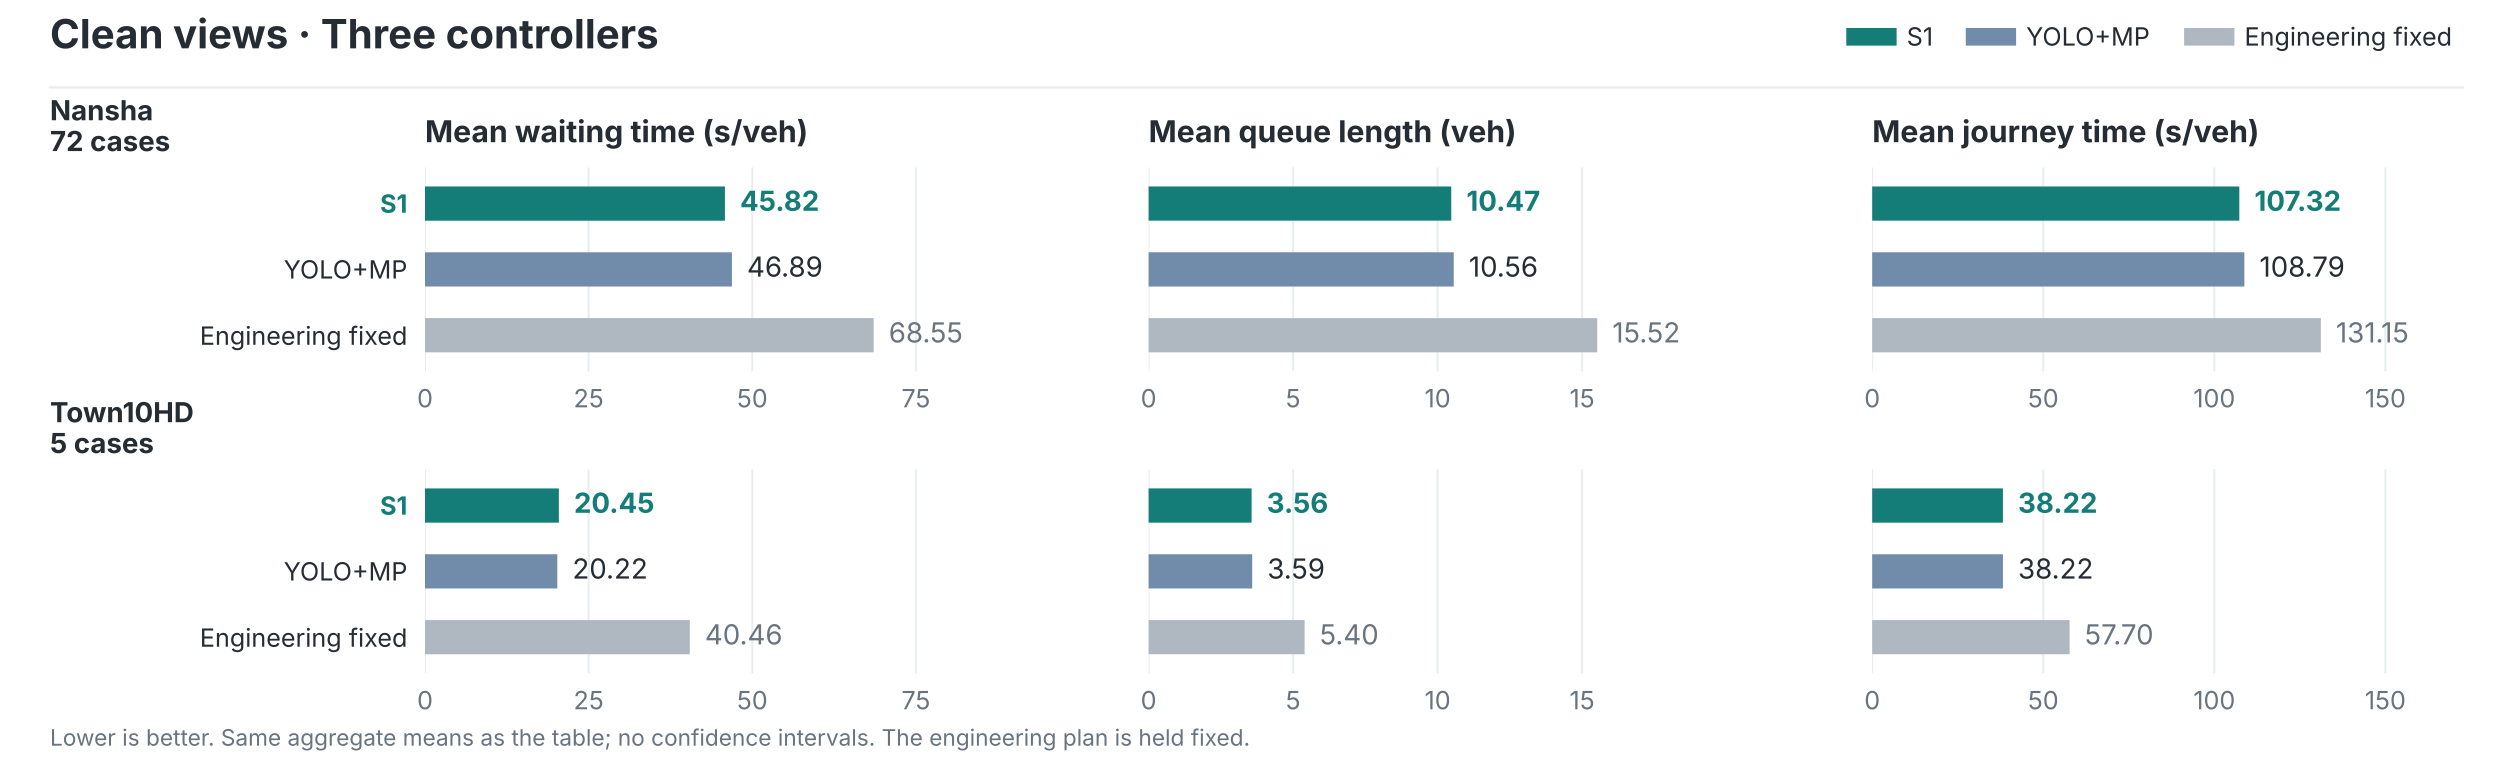
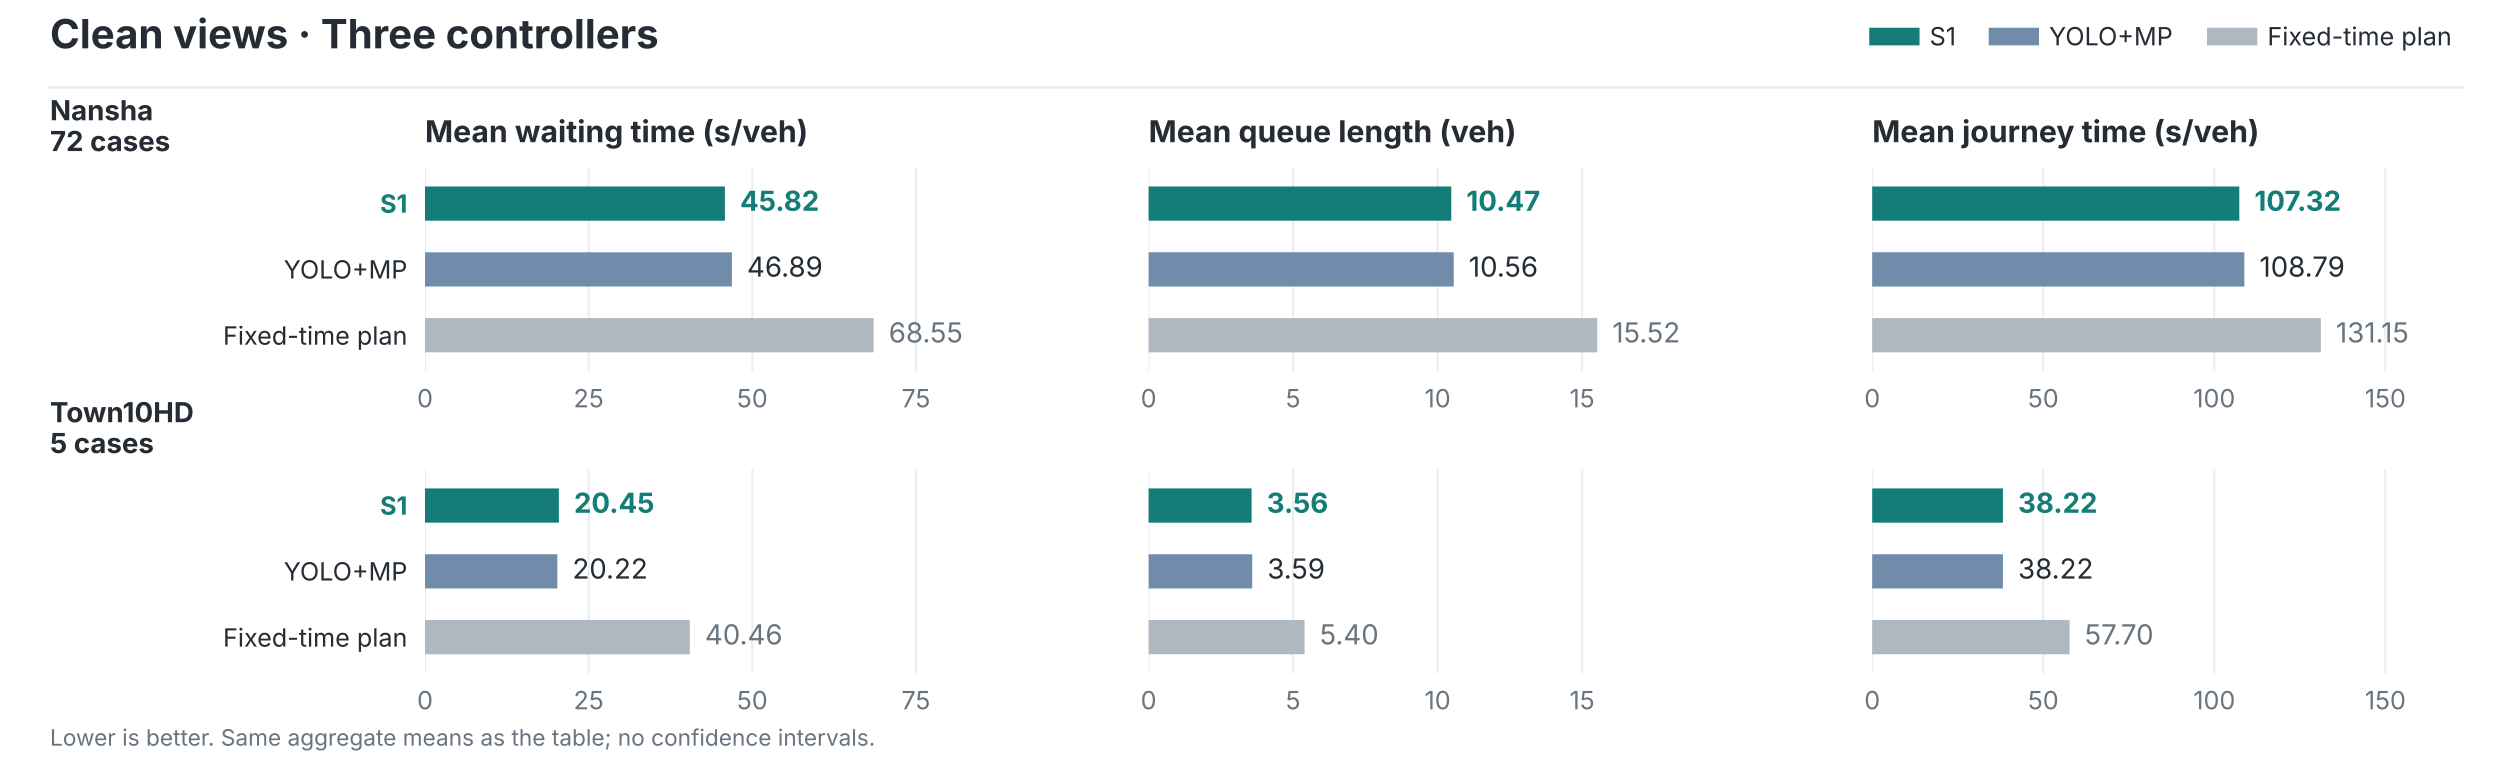
<svg xmlns="http://www.w3.org/2000/svg" width="993.6pt" height="302.4pt" viewBox="0 0 993.6 302.4" version="1.1">
  <defs>
    <style type="text/css">*{stroke-linejoin: round; stroke-linecap: butt}</style>
  </defs>
  <g id="figure_1">
    <g id="patch_1">
      <path d="M 0 302.4  L 993.6 302.4  L 993.6 0  L 0 0  z " style="fill: #ffffff" />
    </g>
    <g id="axes_1">
      <g id="patch_2">
        <path d="M 168.912 147.615  L 393.588 147.615  L 393.588 66.528  L 168.912 66.528  z " style="fill: #ffffff" />
      </g>
      <g id="matplotlib.axis_1">
        <g id="xtick_1">
          <g id="line2d_1">
-             <path d="M 168.912 147.615  L 168.912 66.528  " clip-path="url(#pd051aaa9f1)" style="fill: none; stroke: #e8edef; stroke-width: 0.8; stroke-linecap: square" />
+             <path d="M 168.912 147.615  L 168.912 66.528  " clip-path="url(#pc73da60863)" style="fill: none; stroke: #e8edef; stroke-width: 0.8; stroke-linecap: square" />
          </g>
          <g id="line2d_2" />
          <g id="text_1">
            <text style="font-size: 10px; font-family: 'Inter', 'DejaVu Sans', sans-serif; text-anchor: middle; fill: #687480" x="168.912" y="161.89" transform="rotate(-0 168.912 161.8901)">0</text>
          </g>
        </g>
        <g id="xtick_2">
          <g id="line2d_3">
-             <path d="M 233.947 147.615  L 233.947 66.528  " clip-path="url(#pd051aaa9f1)" style="fill: none; stroke: #e8edef; stroke-width: 0.8; stroke-linecap: square" />
+             <path d="M 233.947 147.615  L 233.947 66.528  " clip-path="url(#pc73da60863)" style="fill: none; stroke: #e8edef; stroke-width: 0.8; stroke-linecap: square" />
          </g>
          <g id="line2d_4" />
          <g id="text_2">
            <text style="font-size: 10px; font-family: 'Inter', 'DejaVu Sans', sans-serif; text-anchor: middle; fill: #687480" x="233.947" y="161.89" transform="rotate(-0 233.9473 161.8901)">25</text>
          </g>
        </g>
        <g id="xtick_3">
          <g id="line2d_5">
-             <path d="M 298.983 147.615  L 298.983 66.528  " clip-path="url(#pd051aaa9f1)" style="fill: none; stroke: #e8edef; stroke-width: 0.8; stroke-linecap: square" />
+             <path d="M 298.983 147.615  L 298.983 66.528  " clip-path="url(#pc73da60863)" style="fill: none; stroke: #e8edef; stroke-width: 0.8; stroke-linecap: square" />
          </g>
          <g id="line2d_6" />
          <g id="text_3">
            <text style="font-size: 10px; font-family: 'Inter', 'DejaVu Sans', sans-serif; text-anchor: middle; fill: #687480" x="298.983" y="161.89" transform="rotate(-0 298.9826 161.8901)">50</text>
          </g>
        </g>
        <g id="xtick_4">
          <g id="line2d_7">
-             <path d="M 364.018 147.615  L 364.018 66.528  " clip-path="url(#pd051aaa9f1)" style="fill: none; stroke: #e8edef; stroke-width: 0.8; stroke-linecap: square" />
+             <path d="M 364.018 147.615  L 364.018 66.528  " clip-path="url(#pc73da60863)" style="fill: none; stroke: #e8edef; stroke-width: 0.8; stroke-linecap: square" />
          </g>
          <g id="line2d_8" />
          <g id="text_4">
            <text style="font-size: 10px; font-family: 'Inter', 'DejaVu Sans', sans-serif; text-anchor: middle; fill: #687480" x="364.018" y="161.89" transform="rotate(-0 364.0179 161.8901)">75</text>
          </g>
        </g>
      </g>
      <g id="matplotlib.axis_2">
        <g id="ytick_1">
          <g id="line2d_9" />
          <g id="text_5">
            <text style="font-weight: 700; font-size: 10px; font-family: 'Inter', 'DejaVu Sans', sans-serif; text-anchor: end; fill: #147d78" x="161.912" y="84.552" transform="rotate(-0 161.912 84.55192)">S1</text>
          </g>
        </g>
        <g id="ytick_2">
          <g id="line2d_10" />
          <g id="text_6">
            <text style="font-size: 10px; font-family: 'Inter', 'DejaVu Sans', sans-serif; text-anchor: end; fill: #252c34" x="161.912" y="110.709" transform="rotate(-0 161.912 110.709)">YOLO+MP</text>
          </g>
        </g>
        <g id="ytick_3">
          <g id="line2d_11" />
          <g id="text_7">
-             <text style="font-size: 10px; font-family: 'Inter', 'DejaVu Sans', sans-serif; text-anchor: end; fill: #252c34" x="161.912" y="137.037" transform="rotate(-0 161.912 137.0373)">Engineering fixed</text>
+             <text style="font-size: 10px; font-family: 'Inter', 'DejaVu Sans', sans-serif; text-anchor: end; fill: #252c34" x="161.912" y="136.986" transform="rotate(-0 161.912 136.9857)">Fixed-time plan</text>
          </g>
        </g>
      </g>
      <g id="patch_3">
-         <path d="M 168.912 87.715  L 288.115 87.715  L 288.115 74.114  L 168.912 74.114  z " clip-path="url(#pd051aaa9f1)" style="fill: #147d78" />
+         <path d="M 168.912 87.715  L 288.115 87.715  L 288.115 74.114  L 168.912 74.114  z " clip-path="url(#pc73da60863)" style="fill: #147d78" />
      </g>
      <g id="patch_4">
-         <path d="M 168.912 113.872  L 290.891 113.872  L 290.891 100.271  L 168.912 100.271  z " clip-path="url(#pd051aaa9f1)" style="fill: #708caa" />
+         <path d="M 168.912 113.872  L 290.891 113.872  L 290.891 100.271  L 168.912 100.271  z " clip-path="url(#pc73da60863)" style="fill: #708caa" />
      </g>
      <g id="patch_5">
-         <path d="M 168.912 140.03  L 347.227 140.03  L 347.227 126.428  L 168.912 126.428  z " clip-path="url(#pd051aaa9f1)" style="fill: #afb7c1" />
+         <path d="M 168.912 140.03  L 347.227 140.03  L 347.227 126.428  L 168.912 126.428  z " clip-path="url(#pc73da60863)" style="fill: #afb7c1" />
      </g>
      <g id="text_8">
        <text style="font-weight: 700; font-size: 11px; font-family: 'Inter', 'DejaVu Sans', sans-serif; text-anchor: start; fill: #147d78" x="294.115" y="83.793" transform="rotate(-0 294.1155 83.79333)">45.82</text>
      </g>
      <g id="text_9">
        <text style="font-size: 11px; font-family: 'Inter', 'DejaVu Sans', sans-serif; text-anchor: start; fill: #252c34" x="296.891" y="109.95" transform="rotate(-0 296.891 109.9505)">46.89</text>
      </g>
      <g id="text_10">
        <text style="font-size: 11px; font-family: 'Inter', 'DejaVu Sans', sans-serif; text-anchor: start; fill: #687480" x="353.227" y="136.108" transform="rotate(-0 353.2266 136.1076)">68.55</text>
      </g>
      <g id="text_11">
        <text style="font-weight: 700; font-size: 12px; font-family: 'Inter', 'DejaVu Sans', sans-serif; text-anchor: start; fill: #252c34" x="168.912" y="56.528" transform="rotate(-0 168.912 56.528)">Mean waiting time (s/veh)</text>
      </g>
    </g>
    <g id="axes_2">
      <g id="patch_6">
        <path d="M 456.498 147.615  L 681.174 147.615  L 681.174 66.528  L 456.498 66.528  z " style="fill: #ffffff" />
      </g>
      <g id="matplotlib.axis_3">
        <g id="xtick_5">
          <g id="line2d_12">
-             <path d="M 456.498 147.615  L 456.498 66.528  " clip-path="url(#p1399a2b8b3)" style="fill: none; stroke: #e8edef; stroke-width: 0.8; stroke-linecap: square" />
+             <path d="M 456.498 147.615  L 456.498 66.528  " clip-path="url(#p6e551bdab3)" style="fill: none; stroke: #e8edef; stroke-width: 0.8; stroke-linecap: square" />
          </g>
          <g id="line2d_13" />
          <g id="text_12">
            <text style="font-size: 10px; font-family: 'Inter', 'DejaVu Sans', sans-serif; text-anchor: middle; fill: #687480" x="456.498" y="161.89" transform="rotate(-0 456.4978 161.8901)">0</text>
          </g>
        </g>
        <g id="xtick_6">
          <g id="line2d_14">
-             <path d="M 513.927 147.615  L 513.927 66.528  " clip-path="url(#p1399a2b8b3)" style="fill: none; stroke: #e8edef; stroke-width: 0.8; stroke-linecap: square" />
+             <path d="M 513.927 147.615  L 513.927 66.528  " clip-path="url(#p6e551bdab3)" style="fill: none; stroke: #e8edef; stroke-width: 0.8; stroke-linecap: square" />
          </g>
          <g id="line2d_15" />
          <g id="text_13">
            <text style="font-size: 10px; font-family: 'Inter', 'DejaVu Sans', sans-serif; text-anchor: middle; fill: #687480" x="513.927" y="161.89" transform="rotate(-0 513.927 161.8901)">5</text>
          </g>
        </g>
        <g id="xtick_7">
          <g id="line2d_16">
-             <path d="M 571.356 147.615  L 571.356 66.528  " clip-path="url(#p1399a2b8b3)" style="fill: none; stroke: #e8edef; stroke-width: 0.8; stroke-linecap: square" />
+             <path d="M 571.356 147.615  L 571.356 66.528  " clip-path="url(#p6e551bdab3)" style="fill: none; stroke: #e8edef; stroke-width: 0.8; stroke-linecap: square" />
          </g>
          <g id="line2d_17" />
          <g id="text_14">
            <text style="font-size: 10px; font-family: 'Inter', 'DejaVu Sans', sans-serif; text-anchor: middle; fill: #687480" x="571.356" y="161.89" transform="rotate(-0 571.3561 161.8901)">10</text>
          </g>
        </g>
        <g id="xtick_8">
          <g id="line2d_18">
-             <path d="M 628.785 147.615  L 628.785 66.528  " clip-path="url(#p1399a2b8b3)" style="fill: none; stroke: #e8edef; stroke-width: 0.8; stroke-linecap: square" />
+             <path d="M 628.785 147.615  L 628.785 66.528  " clip-path="url(#p6e551bdab3)" style="fill: none; stroke: #e8edef; stroke-width: 0.8; stroke-linecap: square" />
          </g>
          <g id="line2d_19" />
          <g id="text_15">
            <text style="font-size: 10px; font-family: 'Inter', 'DejaVu Sans', sans-serif; text-anchor: middle; fill: #687480" x="628.785" y="161.89" transform="rotate(-0 628.7853 161.8901)">15</text>
          </g>
        </g>
      </g>
      <g id="matplotlib.axis_4">
        <g id="ytick_4">
          <g id="line2d_20" />
        </g>
        <g id="ytick_5">
          <g id="line2d_21" />
        </g>
        <g id="ytick_6">
          <g id="line2d_22" />
        </g>
      </g>
      <g id="patch_7">
-         <path d="M 456.498 87.715  L 576.785 87.715  L 576.785 74.114  L 456.498 74.114  z " clip-path="url(#p1399a2b8b3)" style="fill: #147d78" />
+         <path d="M 456.498 87.715  L 576.785 87.715  L 576.785 74.114  L 456.498 74.114  z " clip-path="url(#p6e551bdab3)" style="fill: #147d78" />
      </g>
      <g id="patch_8">
-         <path d="M 456.498 113.872  L 577.774 113.872  L 577.774 100.271  L 456.498 100.271  z " clip-path="url(#p1399a2b8b3)" style="fill: #708caa" />
+         <path d="M 456.498 113.872  L 577.774 113.872  L 577.774 100.271  L 456.498 100.271  z " clip-path="url(#p6e551bdab3)" style="fill: #708caa" />
      </g>
      <g id="patch_9">
-         <path d="M 456.498 140.03  L 634.812 140.03  L 634.812 126.428  L 456.498 126.428  z " clip-path="url(#p1399a2b8b3)" style="fill: #afb7c1" />
+         <path d="M 456.498 140.03  L 634.812 140.03  L 634.812 126.428  L 456.498 126.428  z " clip-path="url(#p6e551bdab3)" style="fill: #afb7c1" />
      </g>
      <g id="text_16">
        <text style="font-weight: 700; font-size: 11px; font-family: 'Inter', 'DejaVu Sans', sans-serif; text-anchor: start; fill: #147d78" x="582.785" y="83.793" transform="rotate(-0 582.7853 83.79333)">10.47</text>
      </g>
      <g id="text_17">
        <text style="font-size: 11px; font-family: 'Inter', 'DejaVu Sans', sans-serif; text-anchor: start; fill: #252c34" x="583.774" y="109.95" transform="rotate(-0 583.7739 109.9505)">10.56</text>
      </g>
      <g id="text_18">
        <text style="font-size: 11px; font-family: 'Inter', 'DejaVu Sans', sans-serif; text-anchor: start; fill: #687480" x="640.812" y="136.108" transform="rotate(-0 640.8124 136.1076)">15.52</text>
      </g>
      <g id="text_19">
        <text style="font-weight: 700; font-size: 12px; font-family: 'Inter', 'DejaVu Sans', sans-serif; text-anchor: start; fill: #252c34" x="456.498" y="56.528" transform="rotate(-0 456.4978 56.528)">Mean queue length (veh)</text>
      </g>
    </g>
    <g id="axes_3">
      <g id="patch_10">
        <path d="M 744.084 147.615  L 968.76 147.615  L 968.76 66.528  L 744.084 66.528  z " style="fill: #ffffff" />
      </g>
      <g id="matplotlib.axis_5">
        <g id="xtick_9">
          <g id="line2d_23">
-             <path d="M 744.084 147.615  L 744.084 66.528  " clip-path="url(#p2d0c63ef19)" style="fill: none; stroke: #e8edef; stroke-width: 0.8; stroke-linecap: square" />
+             <path d="M 744.084 147.615  L 744.084 66.528  " clip-path="url(#pd605aff26f)" style="fill: none; stroke: #e8edef; stroke-width: 0.8; stroke-linecap: square" />
          </g>
          <g id="line2d_24" />
          <g id="text_20">
            <text style="font-size: 10px; font-family: 'Inter', 'DejaVu Sans', sans-serif; text-anchor: middle; fill: #687480" x="744.084" y="161.89" transform="rotate(-0 744.0836 161.8901)">0</text>
          </g>
        </g>
        <g id="xtick_10">
          <g id="line2d_25">
-             <path d="M 812.065 147.615  L 812.065 66.528  " clip-path="url(#p2d0c63ef19)" style="fill: none; stroke: #e8edef; stroke-width: 0.8; stroke-linecap: square" />
+             <path d="M 812.065 147.615  L 812.065 66.528  " clip-path="url(#pd605aff26f)" style="fill: none; stroke: #e8edef; stroke-width: 0.8; stroke-linecap: square" />
          </g>
          <g id="line2d_26" />
          <g id="text_21">
            <text style="font-size: 10px; font-family: 'Inter', 'DejaVu Sans', sans-serif; text-anchor: middle; fill: #687480" x="812.065" y="161.89" transform="rotate(-0 812.0652 161.8901)">50</text>
          </g>
        </g>
        <g id="xtick_11">
          <g id="line2d_27">
-             <path d="M 880.047 147.615  L 880.047 66.528  " clip-path="url(#p2d0c63ef19)" style="fill: none; stroke: #e8edef; stroke-width: 0.8; stroke-linecap: square" />
+             <path d="M 880.047 147.615  L 880.047 66.528  " clip-path="url(#pd605aff26f)" style="fill: none; stroke: #e8edef; stroke-width: 0.8; stroke-linecap: square" />
          </g>
          <g id="line2d_28" />
          <g id="text_22">
            <text style="font-size: 10px; font-family: 'Inter', 'DejaVu Sans', sans-serif; text-anchor: middle; fill: #687480" x="880.047" y="161.89" transform="rotate(-0 880.0469 161.8901)">100</text>
          </g>
        </g>
        <g id="xtick_12">
          <g id="line2d_29">
-             <path d="M 948.028 147.615  L 948.028 66.528  " clip-path="url(#p2d0c63ef19)" style="fill: none; stroke: #e8edef; stroke-width: 0.8; stroke-linecap: square" />
+             <path d="M 948.028 147.615  L 948.028 66.528  " clip-path="url(#pd605aff26f)" style="fill: none; stroke: #e8edef; stroke-width: 0.8; stroke-linecap: square" />
          </g>
          <g id="line2d_30" />
          <g id="text_23">
            <text style="font-size: 10px; font-family: 'Inter', 'DejaVu Sans', sans-serif; text-anchor: middle; fill: #687480" x="948.028" y="161.89" transform="rotate(-0 948.0285 161.8901)">150</text>
          </g>
        </g>
      </g>
      <g id="matplotlib.axis_6">
        <g id="ytick_7">
          <g id="line2d_31" />
        </g>
        <g id="ytick_8">
          <g id="line2d_32" />
        </g>
        <g id="ytick_9">
          <g id="line2d_33" />
        </g>
      </g>
      <g id="patch_11">
-         <path d="M 744.084 87.715  L 889.994 87.715  L 889.994 74.114  L 744.084 74.114  z " clip-path="url(#p2d0c63ef19)" style="fill: #147d78" />
+         <path d="M 744.084 87.715  L 889.994 87.715  L 889.994 74.114  L 744.084 74.114  z " clip-path="url(#pd605aff26f)" style="fill: #147d78" />
      </g>
      <g id="patch_12">
-         <path d="M 744.084 113.872  L 892.001 113.872  L 892.001 100.271  L 744.084 100.271  z " clip-path="url(#p2d0c63ef19)" style="fill: #708caa" />
+         <path d="M 744.084 113.872  L 892.001 113.872  L 892.001 100.271  L 744.084 100.271  z " clip-path="url(#pd605aff26f)" style="fill: #708caa" />
      </g>
      <g id="patch_13">
-         <path d="M 744.084 140.03  L 922.398 140.03  L 922.398 126.428  L 744.084 126.428  z " clip-path="url(#p2d0c63ef19)" style="fill: #afb7c1" />
+         <path d="M 744.084 140.03  L 922.398 140.03  L 922.398 126.428  L 744.084 126.428  z " clip-path="url(#pd605aff26f)" style="fill: #afb7c1" />
      </g>
      <g id="text_24">
        <text style="font-weight: 700; font-size: 11px; font-family: 'Inter', 'DejaVu Sans', sans-serif; text-anchor: start; fill: #147d78" x="895.994" y="83.793" transform="rotate(-0 895.9938 83.79333)">107.32</text>
      </g>
      <g id="text_25">
        <text style="font-size: 11px; font-family: 'Inter', 'DejaVu Sans', sans-serif; text-anchor: start; fill: #252c34" x="898.001" y="109.95" transform="rotate(-0 898.001 109.9505)">108.79</text>
      </g>
      <g id="text_26">
        <text style="font-size: 11px; font-family: 'Inter', 'DejaVu Sans', sans-serif; text-anchor: start; fill: #687480" x="928.398" y="136.108" transform="rotate(-0 928.3982 136.1076)">131.15</text>
      </g>
      <g id="text_27">
        <text style="font-weight: 700; font-size: 12px; font-family: 'Inter', 'DejaVu Sans', sans-serif; text-anchor: start; fill: #252c34" x="744.084" y="56.528" transform="rotate(-0 744.0836 56.528)">Mean journey time (s/veh)</text>
      </g>
    </g>
    <g id="axes_4">
      <g id="patch_14">
        <path d="M 168.912 267.624  L 393.588 267.624  L 393.588 186.537  L 168.912 186.537  z " style="fill: #ffffff" />
      </g>
      <g id="matplotlib.axis_7">
        <g id="xtick_13">
          <g id="line2d_34">
-             <path d="M 168.912 267.624  L 168.912 186.537  " clip-path="url(#p5f37a89293)" style="fill: none; stroke: #e8edef; stroke-width: 0.8; stroke-linecap: square" />
+             <path d="M 168.912 267.624  L 168.912 186.537  " clip-path="url(#pfb054cb03f)" style="fill: none; stroke: #e8edef; stroke-width: 0.8; stroke-linecap: square" />
          </g>
          <g id="line2d_35" />
          <g id="text_28">
            <text style="font-size: 10px; font-family: 'Inter', 'DejaVu Sans', sans-serif; text-anchor: middle; fill: #687480" x="168.912" y="281.899" transform="rotate(-0 168.912 281.899)">0</text>
          </g>
        </g>
        <g id="xtick_14">
          <g id="line2d_36">
-             <path d="M 233.947 267.624  L 233.947 186.537  " clip-path="url(#p5f37a89293)" style="fill: none; stroke: #e8edef; stroke-width: 0.8; stroke-linecap: square" />
+             <path d="M 233.947 267.624  L 233.947 186.537  " clip-path="url(#pfb054cb03f)" style="fill: none; stroke: #e8edef; stroke-width: 0.8; stroke-linecap: square" />
          </g>
          <g id="line2d_37" />
          <g id="text_29">
            <text style="font-size: 10px; font-family: 'Inter', 'DejaVu Sans', sans-serif; text-anchor: middle; fill: #687480" x="233.947" y="281.899" transform="rotate(-0 233.9473 281.899)">25</text>
          </g>
        </g>
        <g id="xtick_15">
          <g id="line2d_38">
-             <path d="M 298.983 267.624  L 298.983 186.537  " clip-path="url(#p5f37a89293)" style="fill: none; stroke: #e8edef; stroke-width: 0.8; stroke-linecap: square" />
+             <path d="M 298.983 267.624  L 298.983 186.537  " clip-path="url(#pfb054cb03f)" style="fill: none; stroke: #e8edef; stroke-width: 0.8; stroke-linecap: square" />
          </g>
          <g id="line2d_39" />
          <g id="text_30">
            <text style="font-size: 10px; font-family: 'Inter', 'DejaVu Sans', sans-serif; text-anchor: middle; fill: #687480" x="298.983" y="281.899" transform="rotate(-0 298.9826 281.899)">50</text>
          </g>
        </g>
        <g id="xtick_16">
          <g id="line2d_40">
-             <path d="M 364.018 267.624  L 364.018 186.537  " clip-path="url(#p5f37a89293)" style="fill: none; stroke: #e8edef; stroke-width: 0.8; stroke-linecap: square" />
+             <path d="M 364.018 267.624  L 364.018 186.537  " clip-path="url(#pfb054cb03f)" style="fill: none; stroke: #e8edef; stroke-width: 0.8; stroke-linecap: square" />
          </g>
          <g id="line2d_41" />
          <g id="text_31">
            <text style="font-size: 10px; font-family: 'Inter', 'DejaVu Sans', sans-serif; text-anchor: middle; fill: #687480" x="364.018" y="281.899" transform="rotate(-0 364.0179 281.899)">75</text>
          </g>
        </g>
      </g>
      <g id="matplotlib.axis_8">
        <g id="ytick_10">
          <g id="line2d_42" />
          <g id="text_32">
            <text style="font-weight: 700; font-size: 10px; font-family: 'Inter', 'DejaVu Sans', sans-serif; text-anchor: end; fill: #147d78" x="161.912" y="204.561" transform="rotate(-0 161.912 204.5608)">S1</text>
          </g>
        </g>
        <g id="ytick_11">
          <g id="line2d_43" />
          <g id="text_33">
            <text style="font-size: 10px; font-family: 'Inter', 'DejaVu Sans', sans-serif; text-anchor: end; fill: #252c34" x="161.912" y="230.718" transform="rotate(-0 161.912 230.718)">YOLO+MP</text>
          </g>
        </g>
        <g id="ytick_12">
          <g id="line2d_44" />
          <g id="text_34">
-             <text style="font-size: 10px; font-family: 'Inter', 'DejaVu Sans', sans-serif; text-anchor: end; fill: #252c34" x="161.912" y="257.046" transform="rotate(-0 161.912 257.0462)">Engineering fixed</text>
+             <text style="font-size: 10px; font-family: 'Inter', 'DejaVu Sans', sans-serif; text-anchor: end; fill: #252c34" x="161.912" y="256.995" transform="rotate(-0 161.912 256.9946)">Fixed-time plan</text>
          </g>
        </g>
      </g>
      <g id="patch_15">
-         <path d="M 168.912 207.724  L 222.112 207.724  L 222.112 194.122  L 168.912 194.122  z " clip-path="url(#p5f37a89293)" style="fill: #147d78" />
+         <path d="M 168.912 207.724  L 222.112 207.724  L 222.112 194.122  L 168.912 194.122  z " clip-path="url(#pfb054cb03f)" style="fill: #147d78" />
      </g>
      <g id="patch_16">
-         <path d="M 168.912 233.881  L 221.5 233.881  L 221.5 220.28  L 168.912 220.28  z " clip-path="url(#p5f37a89293)" style="fill: #708caa" />
+         <path d="M 168.912 233.881  L 221.5 233.881  L 221.5 220.28  L 168.912 220.28  z " clip-path="url(#pfb054cb03f)" style="fill: #708caa" />
      </g>
      <g id="patch_17">
-         <path d="M 168.912 260.038  L 274.155 260.038  L 274.155 246.437  L 168.912 246.437  z " clip-path="url(#p5f37a89293)" style="fill: #afb7c1" />
+         <path d="M 168.912 260.038  L 274.155 260.038  L 274.155 246.437  L 168.912 246.437  z " clip-path="url(#pfb054cb03f)" style="fill: #afb7c1" />
      </g>
      <g id="text_35">
        <text style="font-weight: 700; font-size: 11px; font-family: 'Inter', 'DejaVu Sans', sans-serif; text-anchor: start; fill: #147d78" x="228.112" y="203.802" transform="rotate(-0 228.112 203.8022)">20.45</text>
      </g>
      <g id="text_36">
        <text style="font-size: 11px; font-family: 'Inter', 'DejaVu Sans', sans-serif; text-anchor: start; fill: #252c34" x="227.5" y="229.959" transform="rotate(-0 227.5 229.9594)">20.22</text>
      </g>
      <g id="text_37">
        <text style="font-size: 11px; font-family: 'Inter', 'DejaVu Sans', sans-serif; text-anchor: start; fill: #687480" x="280.155" y="256.116" transform="rotate(-0 280.1552 256.1165)">40.46</text>
      </g>
    </g>
    <g id="axes_5">
      <g id="patch_18">
        <path d="M 456.498 267.624  L 681.174 267.624  L 681.174 186.537  L 456.498 186.537  z " style="fill: #ffffff" />
      </g>
      <g id="matplotlib.axis_9">
        <g id="xtick_17">
          <g id="line2d_45">
-             <path d="M 456.498 267.624  L 456.498 186.537  " clip-path="url(#pe4bd5a5906)" style="fill: none; stroke: #e8edef; stroke-width: 0.8; stroke-linecap: square" />
+             <path d="M 456.498 267.624  L 456.498 186.537  " clip-path="url(#p7c5e7cd86b)" style="fill: none; stroke: #e8edef; stroke-width: 0.8; stroke-linecap: square" />
          </g>
          <g id="line2d_46" />
          <g id="text_38">
            <text style="font-size: 10px; font-family: 'Inter', 'DejaVu Sans', sans-serif; text-anchor: middle; fill: #687480" x="456.498" y="281.899" transform="rotate(-0 456.4978 281.899)">0</text>
          </g>
        </g>
        <g id="xtick_18">
          <g id="line2d_47">
-             <path d="M 513.927 267.624  L 513.927 186.537  " clip-path="url(#pe4bd5a5906)" style="fill: none; stroke: #e8edef; stroke-width: 0.8; stroke-linecap: square" />
+             <path d="M 513.927 267.624  L 513.927 186.537  " clip-path="url(#p7c5e7cd86b)" style="fill: none; stroke: #e8edef; stroke-width: 0.8; stroke-linecap: square" />
          </g>
          <g id="line2d_48" />
          <g id="text_39">
            <text style="font-size: 10px; font-family: 'Inter', 'DejaVu Sans', sans-serif; text-anchor: middle; fill: #687480" x="513.927" y="281.899" transform="rotate(-0 513.927 281.899)">5</text>
          </g>
        </g>
        <g id="xtick_19">
          <g id="line2d_49">
-             <path d="M 571.356 267.624  L 571.356 186.537  " clip-path="url(#pe4bd5a5906)" style="fill: none; stroke: #e8edef; stroke-width: 0.8; stroke-linecap: square" />
+             <path d="M 571.356 267.624  L 571.356 186.537  " clip-path="url(#p7c5e7cd86b)" style="fill: none; stroke: #e8edef; stroke-width: 0.8; stroke-linecap: square" />
          </g>
          <g id="line2d_50" />
          <g id="text_40">
            <text style="font-size: 10px; font-family: 'Inter', 'DejaVu Sans', sans-serif; text-anchor: middle; fill: #687480" x="571.356" y="281.899" transform="rotate(-0 571.3561 281.899)">10</text>
          </g>
        </g>
        <g id="xtick_20">
          <g id="line2d_51">
-             <path d="M 628.785 267.624  L 628.785 186.537  " clip-path="url(#pe4bd5a5906)" style="fill: none; stroke: #e8edef; stroke-width: 0.8; stroke-linecap: square" />
+             <path d="M 628.785 267.624  L 628.785 186.537  " clip-path="url(#p7c5e7cd86b)" style="fill: none; stroke: #e8edef; stroke-width: 0.8; stroke-linecap: square" />
          </g>
          <g id="line2d_52" />
          <g id="text_41">
            <text style="font-size: 10px; font-family: 'Inter', 'DejaVu Sans', sans-serif; text-anchor: middle; fill: #687480" x="628.785" y="281.899" transform="rotate(-0 628.7853 281.899)">15</text>
          </g>
        </g>
      </g>
      <g id="matplotlib.axis_10">
        <g id="ytick_13">
          <g id="line2d_53" />
        </g>
        <g id="ytick_14">
          <g id="line2d_54" />
        </g>
        <g id="ytick_15">
          <g id="line2d_55" />
        </g>
      </g>
      <g id="patch_19">
-         <path d="M 456.498 207.724  L 497.439 207.724  L 497.439 194.122  L 456.498 194.122  z " clip-path="url(#pe4bd5a5906)" style="fill: #147d78" />
+         <path d="M 456.498 207.724  L 497.439 207.724  L 497.439 194.122  L 456.498 194.122  z " clip-path="url(#p7c5e7cd86b)" style="fill: #147d78" />
      </g>
      <g id="patch_20">
-         <path d="M 456.498 233.881  L 497.682 233.881  L 497.682 220.28  L 456.498 220.28  z " clip-path="url(#pe4bd5a5906)" style="fill: #708caa" />
+         <path d="M 456.498 233.881  L 497.682 233.881  L 497.682 220.28  L 456.498 220.28  z " clip-path="url(#p7c5e7cd86b)" style="fill: #708caa" />
      </g>
      <g id="patch_21">
-         <path d="M 456.498 260.038  L 518.498 260.038  L 518.498 246.437  L 456.498 246.437  z " clip-path="url(#pe4bd5a5906)" style="fill: #afb7c1" />
+         <path d="M 456.498 260.038  L 518.498 260.038  L 518.498 246.437  L 456.498 246.437  z " clip-path="url(#p7c5e7cd86b)" style="fill: #afb7c1" />
      </g>
      <g id="text_42">
        <text style="font-weight: 700; font-size: 11px; font-family: 'Inter', 'DejaVu Sans', sans-serif; text-anchor: start; fill: #147d78" x="503.439" y="203.802" transform="rotate(-0 503.4394 203.8022)">3.56</text>
      </g>
      <g id="text_43">
        <text style="font-size: 11px; font-family: 'Inter', 'DejaVu Sans', sans-serif; text-anchor: start; fill: #252c34" x="503.682" y="229.959" transform="rotate(-0 503.6822 229.9594)">3.59</text>
      </g>
      <g id="text_44">
        <text style="font-size: 11px; font-family: 'Inter', 'DejaVu Sans', sans-serif; text-anchor: start; fill: #687480" x="524.498" y="256.116" transform="rotate(-0 524.4983 256.1165)">5.40</text>
      </g>
    </g>
    <g id="axes_6">
      <g id="patch_22">
        <path d="M 744.084 267.624  L 968.76 267.624  L 968.76 186.537  L 744.084 186.537  z " style="fill: #ffffff" />
      </g>
      <g id="matplotlib.axis_11">
        <g id="xtick_21">
          <g id="line2d_56">
-             <path d="M 744.084 267.624  L 744.084 186.537  " clip-path="url(#pa603155c1b)" style="fill: none; stroke: #e8edef; stroke-width: 0.8; stroke-linecap: square" />
+             <path d="M 744.084 267.624  L 744.084 186.537  " clip-path="url(#p8697a91258)" style="fill: none; stroke: #e8edef; stroke-width: 0.8; stroke-linecap: square" />
          </g>
          <g id="line2d_57" />
          <g id="text_45">
            <text style="font-size: 10px; font-family: 'Inter', 'DejaVu Sans', sans-serif; text-anchor: middle; fill: #687480" x="744.084" y="281.899" transform="rotate(-0 744.0836 281.899)">0</text>
          </g>
        </g>
        <g id="xtick_22">
          <g id="line2d_58">
-             <path d="M 812.065 267.624  L 812.065 186.537  " clip-path="url(#pa603155c1b)" style="fill: none; stroke: #e8edef; stroke-width: 0.8; stroke-linecap: square" />
+             <path d="M 812.065 267.624  L 812.065 186.537  " clip-path="url(#p8697a91258)" style="fill: none; stroke: #e8edef; stroke-width: 0.8; stroke-linecap: square" />
          </g>
          <g id="line2d_59" />
          <g id="text_46">
            <text style="font-size: 10px; font-family: 'Inter', 'DejaVu Sans', sans-serif; text-anchor: middle; fill: #687480" x="812.065" y="281.899" transform="rotate(-0 812.0652 281.899)">50</text>
          </g>
        </g>
        <g id="xtick_23">
          <g id="line2d_60">
-             <path d="M 880.047 267.624  L 880.047 186.537  " clip-path="url(#pa603155c1b)" style="fill: none; stroke: #e8edef; stroke-width: 0.8; stroke-linecap: square" />
+             <path d="M 880.047 267.624  L 880.047 186.537  " clip-path="url(#p8697a91258)" style="fill: none; stroke: #e8edef; stroke-width: 0.8; stroke-linecap: square" />
          </g>
          <g id="line2d_61" />
          <g id="text_47">
            <text style="font-size: 10px; font-family: 'Inter', 'DejaVu Sans', sans-serif; text-anchor: middle; fill: #687480" x="880.047" y="281.899" transform="rotate(-0 880.0469 281.899)">100</text>
          </g>
        </g>
        <g id="xtick_24">
          <g id="line2d_62">
-             <path d="M 948.028 267.624  L 948.028 186.537  " clip-path="url(#pa603155c1b)" style="fill: none; stroke: #e8edef; stroke-width: 0.8; stroke-linecap: square" />
+             <path d="M 948.028 267.624  L 948.028 186.537  " clip-path="url(#p8697a91258)" style="fill: none; stroke: #e8edef; stroke-width: 0.8; stroke-linecap: square" />
          </g>
          <g id="line2d_63" />
          <g id="text_48">
            <text style="font-size: 10px; font-family: 'Inter', 'DejaVu Sans', sans-serif; text-anchor: middle; fill: #687480" x="948.028" y="281.899" transform="rotate(-0 948.0285 281.899)">150</text>
          </g>
        </g>
      </g>
      <g id="matplotlib.axis_12">
        <g id="ytick_16">
          <g id="line2d_64" />
        </g>
        <g id="ytick_17">
          <g id="line2d_65" />
        </g>
        <g id="ytick_18">
          <g id="line2d_66" />
        </g>
      </g>
      <g id="patch_23">
-         <path d="M 744.084 207.724  L 796.042 207.724  L 796.042 194.122  L 744.084 194.122  z " clip-path="url(#pa603155c1b)" style="fill: #147d78" />
+         <path d="M 744.084 207.724  L 796.042 207.724  L 796.042 194.122  L 744.084 194.122  z " clip-path="url(#p8697a91258)" style="fill: #147d78" />
      </g>
      <g id="patch_24">
-         <path d="M 744.084 233.881  L 796.049 233.881  L 796.049 220.28  L 744.084 220.28  z " clip-path="url(#pa603155c1b)" style="fill: #708caa" />
+         <path d="M 744.084 233.881  L 796.049 233.881  L 796.049 220.28  L 744.084 220.28  z " clip-path="url(#p8697a91258)" style="fill: #708caa" />
      </g>
      <g id="patch_25">
-         <path d="M 744.084 260.038  L 822.533 260.038  L 822.533 246.437  L 744.084 246.437  z " clip-path="url(#pa603155c1b)" style="fill: #afb7c1" />
+         <path d="M 744.084 260.038  L 822.533 260.038  L 822.533 246.437  L 744.084 246.437  z " clip-path="url(#p8697a91258)" style="fill: #afb7c1" />
      </g>
      <g id="text_49">
        <text style="font-weight: 700; font-size: 11px; font-family: 'Inter', 'DejaVu Sans', sans-serif; text-anchor: start; fill: #147d78" x="802.042" y="203.802" transform="rotate(-0 802.0421 203.8022)">38.22</text>
      </g>
      <g id="text_50">
        <text style="font-size: 11px; font-family: 'Inter', 'DejaVu Sans', sans-serif; text-anchor: start; fill: #252c34" x="802.049" y="229.959" transform="rotate(-0 802.049 229.9594)">38.22</text>
      </g>
      <g id="text_51">
        <text style="font-size: 11px; font-family: 'Inter', 'DejaVu Sans', sans-serif; text-anchor: start; fill: #687480" x="828.533" y="256.116" transform="rotate(-0 828.5329 256.1165)">57.70</text>
      </g>
    </g>
    <g id="line2d_67">
      <path d="M 19.872 34.776  L 978.696 34.776  " style="fill: none; stroke: #e8edef; stroke-linecap: square" />
    </g>
    <g id="text_52">
      <text style="font-weight: 700; font-size: 16px; font-family: 'Inter', 'DejaVu Sans', sans-serif; text-anchor: start; fill: #252c34" x="19.872" y="19.2" transform="rotate(-0 19.872 19.2)">Clean views · Three controllers</text>
    </g>
    <g id="text_53">
      <text style="font-weight: 700; font-size: 11px; font-family: 'Inter', 'DejaVu Sans', sans-serif; fill: #252c34" transform="translate(19.872 47.8019)">Nansha</text>
      <text style="font-weight: 700; font-size: 11px; font-family: 'Inter', 'DejaVu Sans', sans-serif; fill: #252c34" transform="translate(19.872 60.04971)">72 cases</text>
    </g>
    <g id="text_54">
      <text style="font-weight: 700; font-size: 11px; font-family: 'Inter', 'DejaVu Sans', sans-serif; fill: #252c34" transform="translate(19.872 167.8108)">Town10HD</text>
      <text style="font-weight: 700; font-size: 11px; font-family: 'Inter', 'DejaVu Sans', sans-serif; fill: #252c34" transform="translate(19.872 180.0586)">5 cases</text>
    </g>
    <g id="text_55">
-       <text style="font-size: 9px; font-family: 'Inter', 'DejaVu Sans', sans-serif; text-anchor: start; fill: #687480" x="19.872" y="296.352" transform="rotate(-0 19.872 296.352)">Lower is better. Same aggregate means as the table; no confidence intervals. The engineering plan is held fixed.</text>
+       <text style="font-size: 9px; font-family: 'Inter', 'DejaVu Sans', sans-serif; text-anchor: start; fill: #687480" x="19.872" y="296.352" transform="rotate(-0 19.872 296.352)">Lower is better. Same aggregate means as the table; no confidence intervals.</text>
    </g>
    <g id="legend_1">
      <g id="patch_26">
-         <path d="M 733.794 18.129  L 753.794 18.129  L 753.794 11.129  L 733.794 11.129  z " style="fill: #147d78" />
+         <path d="M 742.908 18.026  L 762.908 18.026  L 762.908 11.026  L 742.908 11.026  z " style="fill: #147d78" />
      </g>
      <g id="text_56">
-         <text style="font-size: 10px; font-family: 'Inter', 'DejaVu Sans', sans-serif; text-anchor: start; fill: #252c34" x="757.794" y="18.129" transform="rotate(-0 757.7937 18.12919)">S1</text>
+         <text style="font-size: 10px; font-family: 'Inter', 'DejaVu Sans', sans-serif; text-anchor: start; fill: #252c34" x="766.908" y="18.026" transform="rotate(-0 766.9077 18.02606)">S1</text>
      </g>
      <g id="patch_27">
-         <path d="M 781.277 18.129  L 801.277 18.129  L 801.277 11.129  L 781.277 11.129  z " style="fill: #708caa" />
+         <path d="M 790.391 18.026  L 810.391 18.026  L 810.391 11.026  L 790.391 11.026  z " style="fill: #708caa" />
      </g>
      <g id="text_57">
-         <text style="font-size: 10px; font-family: 'Inter', 'DejaVu Sans', sans-serif; text-anchor: start; fill: #252c34" x="805.277" y="18.129" transform="rotate(-0 805.2765 18.12919)">YOLO+MP</text>
+         <text style="font-size: 10px; font-family: 'Inter', 'DejaVu Sans', sans-serif; text-anchor: start; fill: #252c34" x="814.391" y="18.026" transform="rotate(-0 814.3906 18.02606)">YOLO+MP</text>
      </g>
      <g id="patch_28">
-         <path d="M 868.048 18.129  L 888.048 18.129  L 888.048 11.129  L 868.048 11.129  z " style="fill: #afb7c1" />
+         <path d="M 877.162 18.026  L 897.162 18.026  L 897.162 11.026  L 877.162 11.026  z " style="fill: #afb7c1" />
      </g>
      <g id="text_58">
-         <text style="font-size: 10px; font-family: 'Inter', 'DejaVu Sans', sans-serif; text-anchor: start; fill: #252c34" x="892.048" y="18.129" transform="rotate(-0 892.0484 18.12919)">Engineering fixed</text>
+         <text style="font-size: 10px; font-family: 'Inter', 'DejaVu Sans', sans-serif; text-anchor: start; fill: #252c34" x="901.162" y="18.026" transform="rotate(-0 901.1624 18.02606)">Fixed-time plan</text>
      </g>
    </g>
  </g>
  <defs>
-     <clipPath id="pd051aaa9f1">
+     <clipPath id="pc73da60863">
      <rect x="168.912" y="66.528" width="224.676" height="81.087" />
    </clipPath>
-     <clipPath id="p1399a2b8b3">
+     <clipPath id="p6e551bdab3">
      <rect x="456.498" y="66.528" width="224.676" height="81.087" />
    </clipPath>
-     <clipPath id="p2d0c63ef19">
+     <clipPath id="pd605aff26f">
      <rect x="744.084" y="66.528" width="224.676" height="81.087" />
    </clipPath>
-     <clipPath id="p5f37a89293">
+     <clipPath id="pfb054cb03f">
      <rect x="168.912" y="186.537" width="224.676" height="81.087" />
    </clipPath>
-     <clipPath id="pe4bd5a5906">
+     <clipPath id="p7c5e7cd86b">
      <rect x="456.498" y="186.537" width="224.676" height="81.087" />
    </clipPath>
-     <clipPath id="pa603155c1b">
+     <clipPath id="p8697a91258">
      <rect x="744.084" y="186.537" width="224.676" height="81.087" />
    </clipPath>
  </defs>
</svg>
